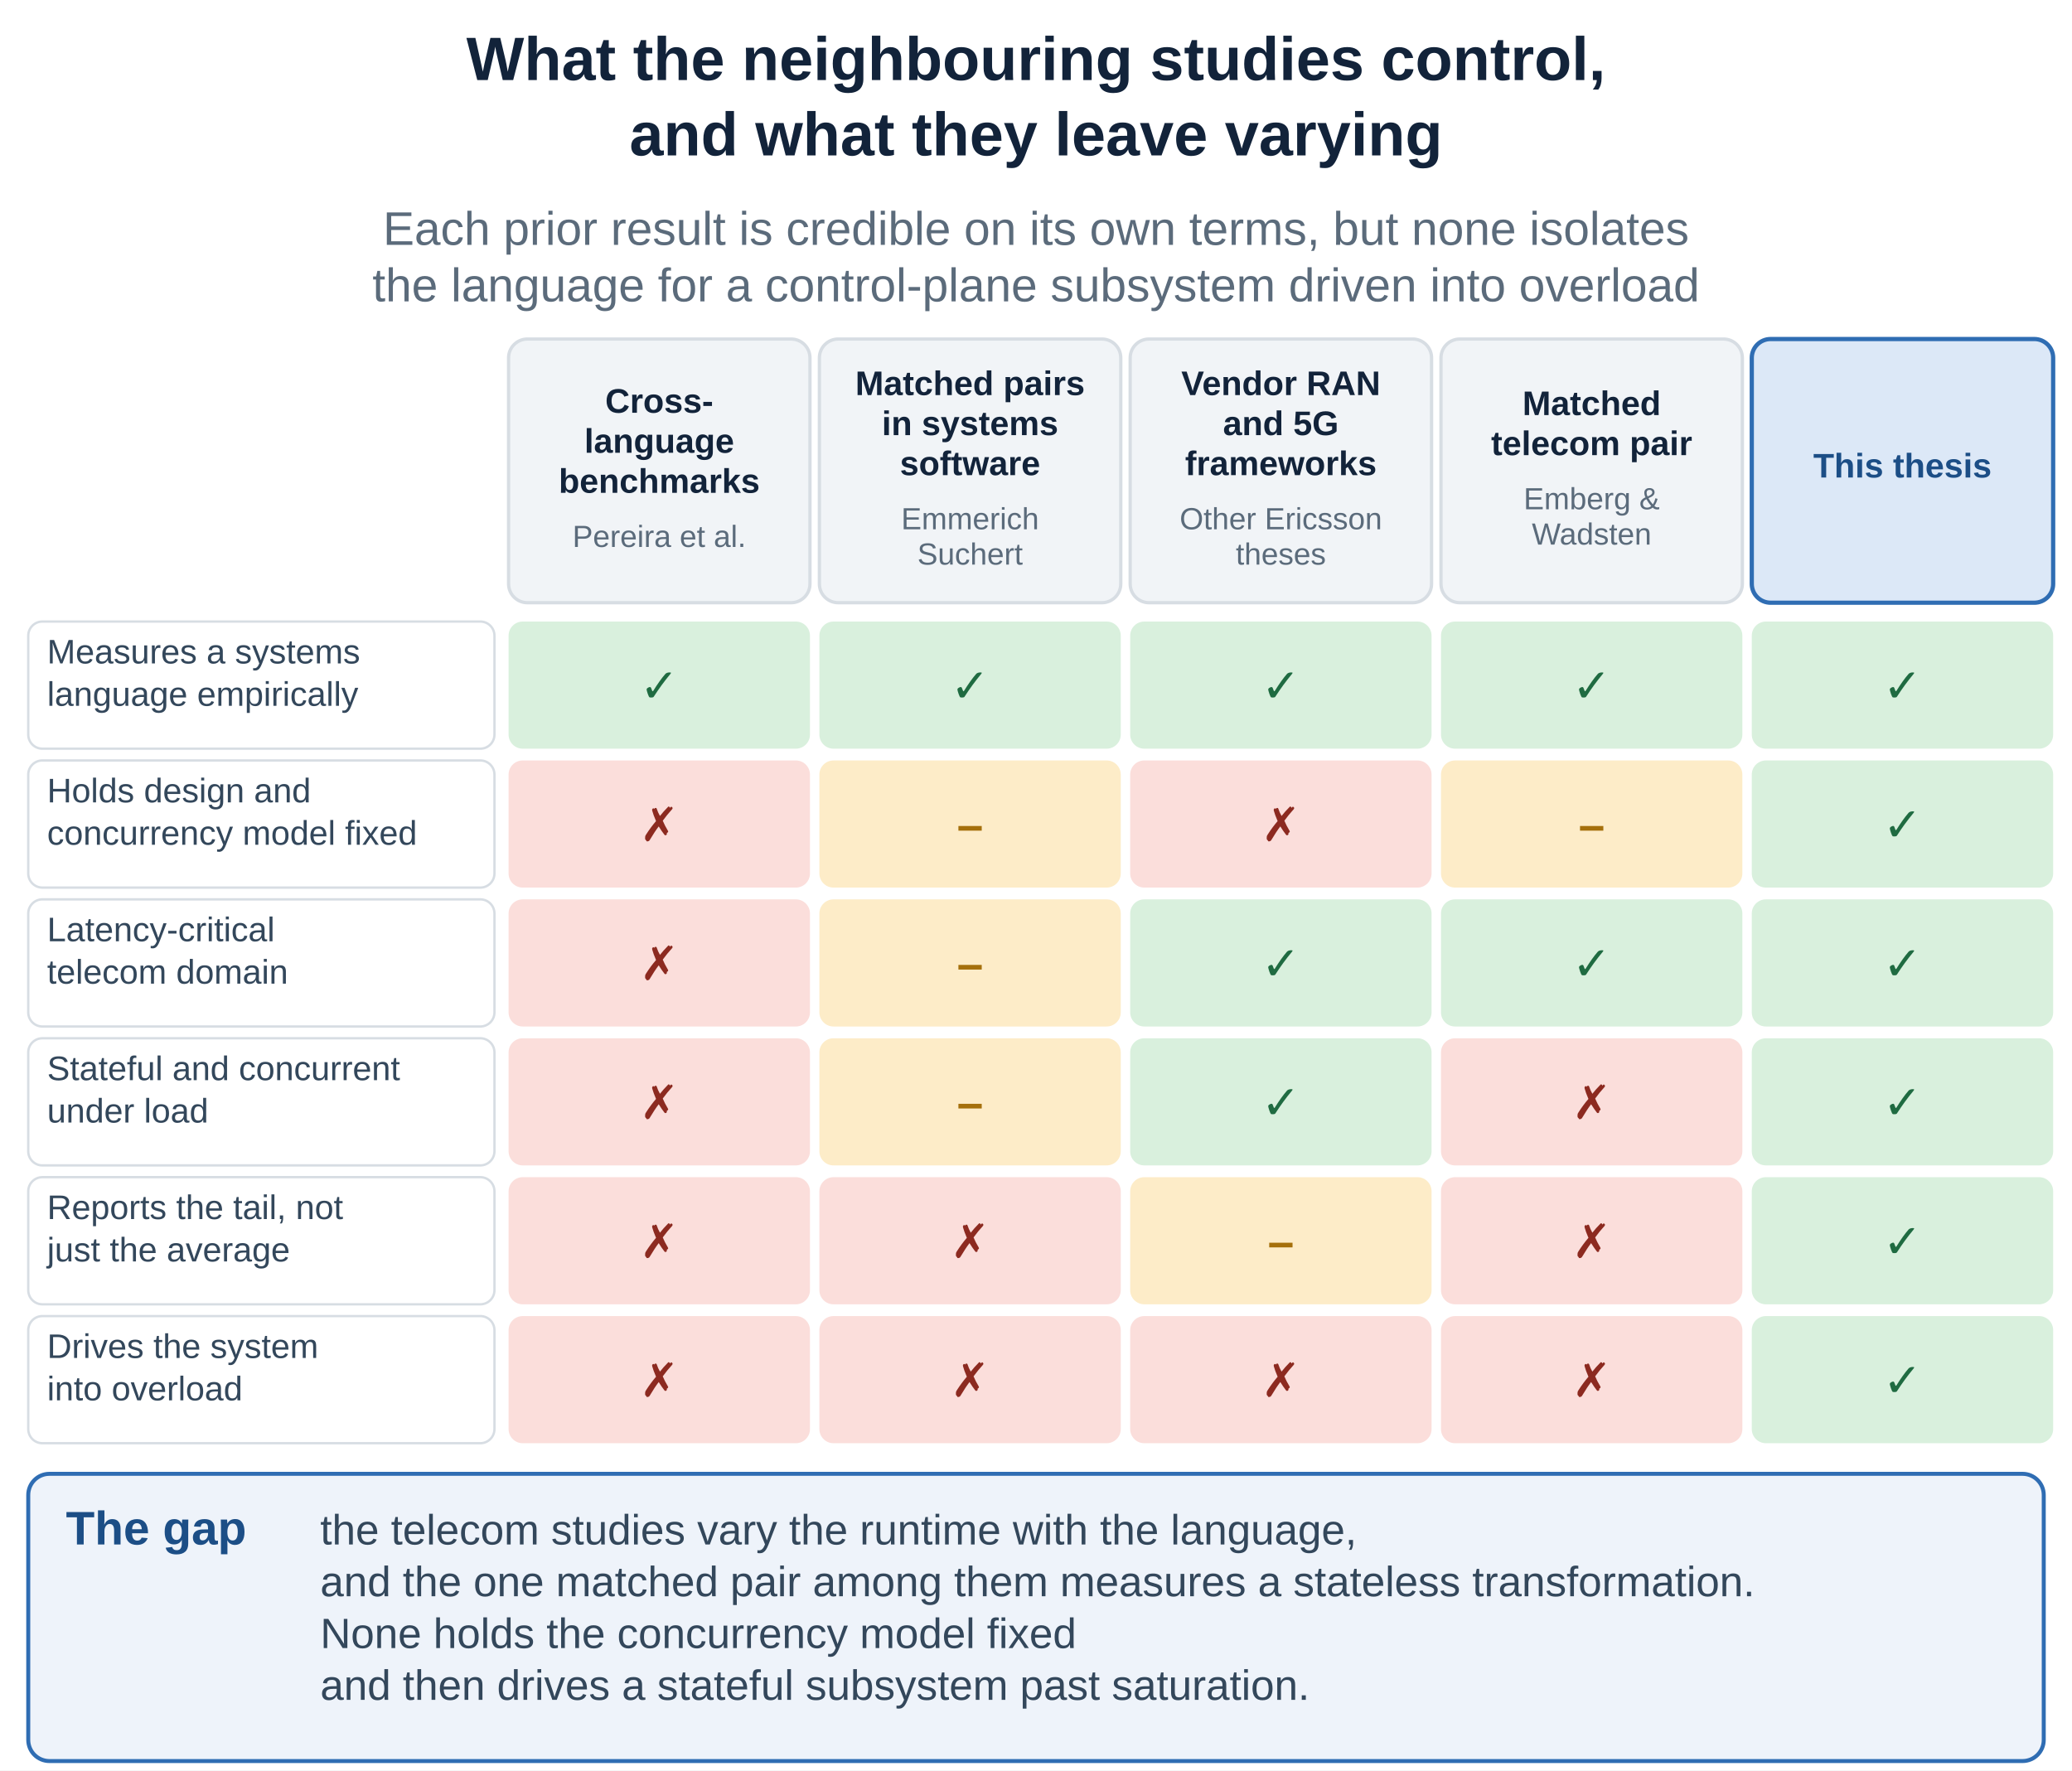
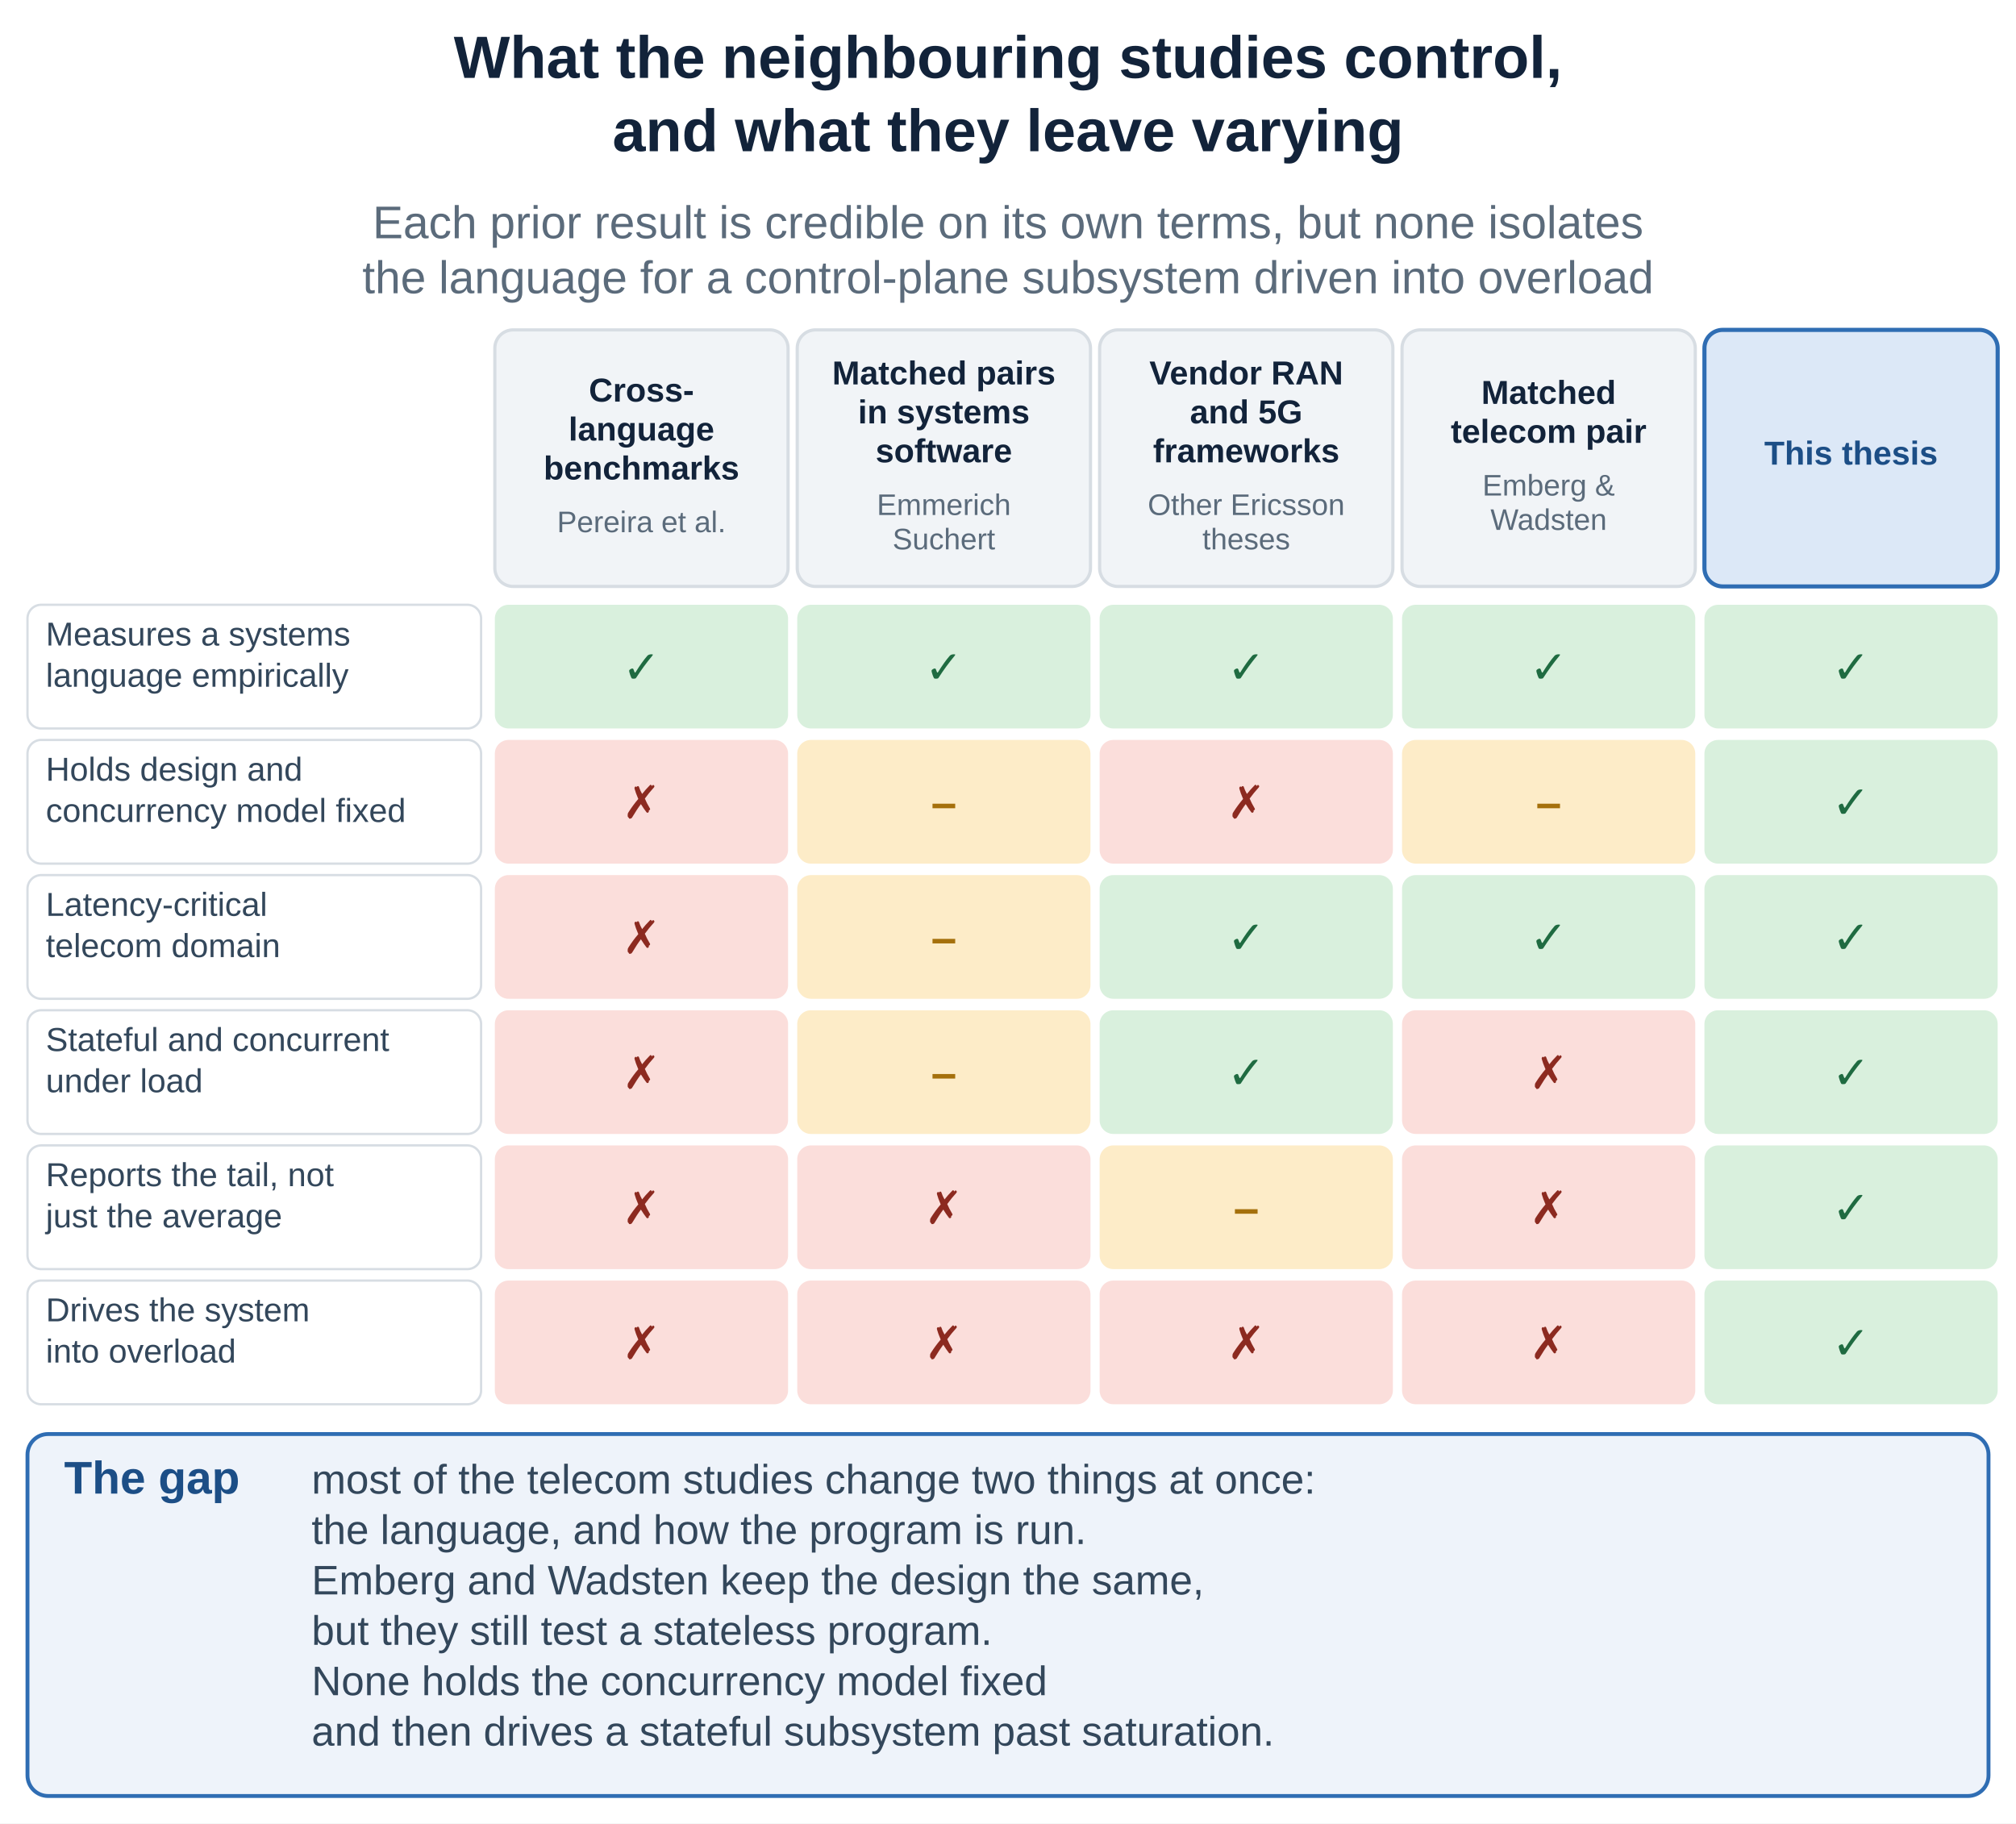
- <svg xmlns="http://www.w3.org/2000/svg" viewBox="0 0 880 752" width="880" height="752" font-family="'Segoe UI','Helvetica Neue',Arial,sans-serif">
-   <rect x="0" y="0" width="880" height="752" fill="#ffffff" />
+ <svg xmlns="http://www.w3.org/2000/svg" viewBox="0 0 880 796" width="880" height="796" font-family="'Segoe UI','Helvetica Neue',Arial,sans-serif">
+   <rect x="0" y="0" width="880" height="796" fill="#ffffff" />
  <text x="440.0" y="34" font-size="26" fill="#12233a" text-anchor="middle" font-weight="700">What the neighbouring studies control,</text>
  <text x="440.0" y="66" font-size="26" fill="#12233a" text-anchor="middle" font-weight="700">and what they leave varying</text>
  <text x="440.0" y="104" font-size="20" fill="#5b6b7b" text-anchor="middle">Each prior result is credible on its own terms, but none isolates</text>
  <text x="440.0" y="128" font-size="20" fill="#5b6b7b" text-anchor="middle">the language for a control-plane subsystem driven into overload</text>
  <rect x="216" y="144" width="128" height="112" rx="8" fill="#f1f4f7" stroke="#d7dde3" stroke-width="1.4" />
  <text x="280.0" y="175.31" font-size="14.5" fill="#12233a" text-anchor="middle" font-weight="700">Cross-</text>
  <text x="280.0" y="192.31" font-size="14.5" fill="#12233a" text-anchor="middle" font-weight="700">language</text>
  <text x="280.0" y="209.31" font-size="14.5" fill="#12233a" text-anchor="middle" font-weight="700">benchmarks</text>
  <text x="280.0" y="232.31" font-size="13" fill="#5b6b7b" text-anchor="middle">Pereira et al.</text>
  <rect x="348" y="144" width="128" height="112" rx="8" fill="#f1f4f7" stroke="#d7dde3" stroke-width="1.4" />
  <text x="412.0" y="167.81" font-size="14.5" fill="#12233a" text-anchor="middle" font-weight="700">Matched pairs</text>
  <text x="412.0" y="184.81" font-size="14.5" fill="#12233a" text-anchor="middle" font-weight="700">in systems</text>
  <text x="412.0" y="201.81" font-size="14.5" fill="#12233a" text-anchor="middle" font-weight="700">software</text>
  <text x="412.0" y="224.81" font-size="13" fill="#5b6b7b" text-anchor="middle">Emmerich</text>
  <text x="412.0" y="239.81" font-size="13" fill="#5b6b7b" text-anchor="middle">Suchert</text>
  <rect x="480" y="144" width="128" height="112" rx="8" fill="#f1f4f7" stroke="#d7dde3" stroke-width="1.4" />
  <text x="544.0" y="167.81" font-size="14.5" fill="#12233a" text-anchor="middle" font-weight="700">Vendor RAN</text>
  <text x="544.0" y="184.81" font-size="14.5" fill="#12233a" text-anchor="middle" font-weight="700">and 5G</text>
  <text x="544.0" y="201.81" font-size="14.5" fill="#12233a" text-anchor="middle" font-weight="700">frameworks</text>
  <text x="544.0" y="224.81" font-size="13" fill="#5b6b7b" text-anchor="middle">Other Ericsson</text>
  <text x="544.0" y="239.81" font-size="13" fill="#5b6b7b" text-anchor="middle">theses</text>
  <rect x="612" y="144" width="128" height="112" rx="8" fill="#f1f4f7" stroke="#d7dde3" stroke-width="1.4" />
  <text x="676.0" y="176.31" font-size="14.5" fill="#12233a" text-anchor="middle" font-weight="700">Matched</text>
  <text x="676.0" y="193.31" font-size="14.5" fill="#12233a" text-anchor="middle" font-weight="700">telecom pair</text>
  <text x="676.0" y="216.31" font-size="13" fill="#5b6b7b" text-anchor="middle">Emberg &amp;</text>
  <text x="676.0" y="231.31" font-size="13" fill="#5b6b7b" text-anchor="middle">Wadsten</text>
  <rect x="744" y="144" width="128" height="112" rx="8" fill="#dce8f7" stroke="#2f6db3" stroke-width="1.8" />
  <text x="808.0" y="202.81" font-size="14.5" fill="#1c4e86" text-anchor="middle" font-weight="700">This thesis</text>
  <rect x="12" y="264" width="198" height="54" rx="6" fill="#ffffff" stroke="#d7dde3" stroke-width="1.0" />
  <text x="20" y="281.8" font-size="14.5" fill="#33475b">Measures a systems</text>
  <text x="20" y="299.8" font-size="14.5" fill="#33475b">language empirically</text>
  <rect x="216" y="264" width="128" height="54" rx="6" fill="#d9f0dd" />
  <text x="280.0" y="298.2" font-size="20" fill="#1f6b41" text-anchor="middle" font-weight="700">✓</text>
  <rect x="348" y="264" width="128" height="54" rx="6" fill="#d9f0dd" />
  <text x="412.0" y="298.2" font-size="20" fill="#1f6b41" text-anchor="middle" font-weight="700">✓</text>
  <rect x="480" y="264" width="128" height="54" rx="6" fill="#d9f0dd" />
  <text x="544.0" y="298.2" font-size="20" fill="#1f6b41" text-anchor="middle" font-weight="700">✓</text>
  <rect x="612" y="264" width="128" height="54" rx="6" fill="#d9f0dd" />
  <text x="676.0" y="298.2" font-size="20" fill="#1f6b41" text-anchor="middle" font-weight="700">✓</text>
  <rect x="744" y="264" width="128" height="54" rx="6" fill="#d9f0dd" />
  <text x="808.0" y="298.2" font-size="20" fill="#1f6b41" text-anchor="middle" font-weight="700">✓</text>
  <rect x="12" y="323" width="198" height="54" rx="6" fill="#ffffff" stroke="#d7dde3" stroke-width="1.0" />
  <text x="20" y="340.8" font-size="14.5" fill="#33475b">Holds design and</text>
  <text x="20" y="358.8" font-size="14.5" fill="#33475b">concurrency model fixed</text>
  <rect x="216" y="323" width="128" height="54" rx="6" fill="#fbdedb" />
  <text x="280.0" y="357.2" font-size="20" fill="#8c2a20" text-anchor="middle" font-weight="700">✗</text>
  <rect x="348" y="323" width="128" height="54" rx="6" fill="#fdecc8" />
  <text x="412.0" y="357.2" font-size="20" fill="#a5700c" text-anchor="middle" font-weight="700">–</text>
  <rect x="480" y="323" width="128" height="54" rx="6" fill="#fbdedb" />
  <text x="544.0" y="357.2" font-size="20" fill="#8c2a20" text-anchor="middle" font-weight="700">✗</text>
  <rect x="612" y="323" width="128" height="54" rx="6" fill="#fdecc8" />
  <text x="676.0" y="357.2" font-size="20" fill="#a5700c" text-anchor="middle" font-weight="700">–</text>
  <rect x="744" y="323" width="128" height="54" rx="6" fill="#d9f0dd" />
  <text x="808.0" y="357.2" font-size="20" fill="#1f6b41" text-anchor="middle" font-weight="700">✓</text>
  <rect x="12" y="382" width="198" height="54" rx="6" fill="#ffffff" stroke="#d7dde3" stroke-width="1.0" />
  <text x="20" y="399.8" font-size="14.5" fill="#33475b">Latency-critical</text>
  <text x="20" y="417.8" font-size="14.5" fill="#33475b">telecom domain</text>
  <rect x="216" y="382" width="128" height="54" rx="6" fill="#fbdedb" />
  <text x="280.0" y="416.2" font-size="20" fill="#8c2a20" text-anchor="middle" font-weight="700">✗</text>
  <rect x="348" y="382" width="128" height="54" rx="6" fill="#fdecc8" />
  <text x="412.0" y="416.2" font-size="20" fill="#a5700c" text-anchor="middle" font-weight="700">–</text>
  <rect x="480" y="382" width="128" height="54" rx="6" fill="#d9f0dd" />
  <text x="544.0" y="416.2" font-size="20" fill="#1f6b41" text-anchor="middle" font-weight="700">✓</text>
  <rect x="612" y="382" width="128" height="54" rx="6" fill="#d9f0dd" />
  <text x="676.0" y="416.2" font-size="20" fill="#1f6b41" text-anchor="middle" font-weight="700">✓</text>
  <rect x="744" y="382" width="128" height="54" rx="6" fill="#d9f0dd" />
  <text x="808.0" y="416.2" font-size="20" fill="#1f6b41" text-anchor="middle" font-weight="700">✓</text>
  <rect x="12" y="441" width="198" height="54" rx="6" fill="#ffffff" stroke="#d7dde3" stroke-width="1.0" />
  <text x="20" y="458.8" font-size="14.5" fill="#33475b">Stateful and concurrent</text>
  <text x="20" y="476.8" font-size="14.5" fill="#33475b">under load</text>
  <rect x="216" y="441" width="128" height="54" rx="6" fill="#fbdedb" />
  <text x="280.0" y="475.2" font-size="20" fill="#8c2a20" text-anchor="middle" font-weight="700">✗</text>
  <rect x="348" y="441" width="128" height="54" rx="6" fill="#fdecc8" />
  <text x="412.0" y="475.2" font-size="20" fill="#a5700c" text-anchor="middle" font-weight="700">–</text>
  <rect x="480" y="441" width="128" height="54" rx="6" fill="#d9f0dd" />
  <text x="544.0" y="475.2" font-size="20" fill="#1f6b41" text-anchor="middle" font-weight="700">✓</text>
  <rect x="612" y="441" width="128" height="54" rx="6" fill="#fbdedb" />
  <text x="676.0" y="475.2" font-size="20" fill="#8c2a20" text-anchor="middle" font-weight="700">✗</text>
  <rect x="744" y="441" width="128" height="54" rx="6" fill="#d9f0dd" />
  <text x="808.0" y="475.2" font-size="20" fill="#1f6b41" text-anchor="middle" font-weight="700">✓</text>
  <rect x="12" y="500" width="198" height="54" rx="6" fill="#ffffff" stroke="#d7dde3" stroke-width="1.0" />
  <text x="20" y="517.8" font-size="14.5" fill="#33475b">Reports the tail, not</text>
  <text x="20" y="535.8" font-size="14.5" fill="#33475b">just the average</text>
  <rect x="216" y="500" width="128" height="54" rx="6" fill="#fbdedb" />
  <text x="280.0" y="534.2" font-size="20" fill="#8c2a20" text-anchor="middle" font-weight="700">✗</text>
  <rect x="348" y="500" width="128" height="54" rx="6" fill="#fbdedb" />
  <text x="412.0" y="534.2" font-size="20" fill="#8c2a20" text-anchor="middle" font-weight="700">✗</text>
  <rect x="480" y="500" width="128" height="54" rx="6" fill="#fdecc8" />
  <text x="544.0" y="534.2" font-size="20" fill="#a5700c" text-anchor="middle" font-weight="700">–</text>
  <rect x="612" y="500" width="128" height="54" rx="6" fill="#fbdedb" />
  <text x="676.0" y="534.2" font-size="20" fill="#8c2a20" text-anchor="middle" font-weight="700">✗</text>
  <rect x="744" y="500" width="128" height="54" rx="6" fill="#d9f0dd" />
  <text x="808.0" y="534.2" font-size="20" fill="#1f6b41" text-anchor="middle" font-weight="700">✓</text>
  <rect x="12" y="559" width="198" height="54" rx="6" fill="#ffffff" stroke="#d7dde3" stroke-width="1.0" />
  <text x="20" y="576.8" font-size="14.5" fill="#33475b">Drives the system</text>
  <text x="20" y="594.8" font-size="14.5" fill="#33475b">into overload</text>
  <rect x="216" y="559" width="128" height="54" rx="6" fill="#fbdedb" />
  <text x="280.0" y="593.2" font-size="20" fill="#8c2a20" text-anchor="middle" font-weight="700">✗</text>
  <rect x="348" y="559" width="128" height="54" rx="6" fill="#fbdedb" />
  <text x="412.0" y="593.2" font-size="20" fill="#8c2a20" text-anchor="middle" font-weight="700">✗</text>
  <rect x="480" y="559" width="128" height="54" rx="6" fill="#fbdedb" />
  <text x="544.0" y="593.2" font-size="20" fill="#8c2a20" text-anchor="middle" font-weight="700">✗</text>
  <rect x="612" y="559" width="128" height="54" rx="6" fill="#fbdedb" />
  <text x="676.0" y="593.2" font-size="20" fill="#8c2a20" text-anchor="middle" font-weight="700">✗</text>
  <rect x="744" y="559" width="128" height="54" rx="6" fill="#d9f0dd" />
  <text x="808.0" y="593.2" font-size="20" fill="#1f6b41" text-anchor="middle" font-weight="700">✓</text>
-   <rect x="12" y="626" width="856" height="122" rx="9" fill="#eef3fa" stroke="#2f6db3" stroke-width="1.7" />
-   <text x="28" y="656" font-size="20" fill="#1c4e86" font-weight="700">The gap</text>
-   <text x="136" y="656" font-size="18" fill="#33475b">the telecom studies vary the runtime with the language,</text>
-   <text x="136" y="678" font-size="18" fill="#33475b">and the one matched pair among them measures a stateless transformation.</text>
-   <text x="136" y="700" font-size="18" fill="#33475b">None holds the concurrency model fixed</text>
-   <text x="136" y="722" font-size="18" fill="#33475b">and then drives a stateful subsystem past saturation.</text>
+   <rect x="12" y="626" width="856" height="158" rx="9" fill="#eef3fa" stroke="#2f6db3" stroke-width="1.7" />
+   <text x="28" y="652" font-size="20" fill="#1c4e86" font-weight="700">The gap</text>
+   <text x="136" y="652" font-size="18" fill="#33475b">most of the telecom studies change two things at once:</text>
+   <text x="136" y="674" font-size="18" fill="#33475b">the language, and how the program is run.</text>
+   <text x="136" y="696" font-size="18" fill="#33475b">Emberg and Wadsten keep the design the same,</text>
+   <text x="136" y="718" font-size="18" fill="#33475b">but they still test a stateless program.</text>
+   <text x="136" y="740" font-size="18" fill="#33475b">None holds the concurrency model fixed</text>
+   <text x="136" y="762" font-size="18" fill="#33475b">and then drives a stateful subsystem past saturation.</text>
</svg>
